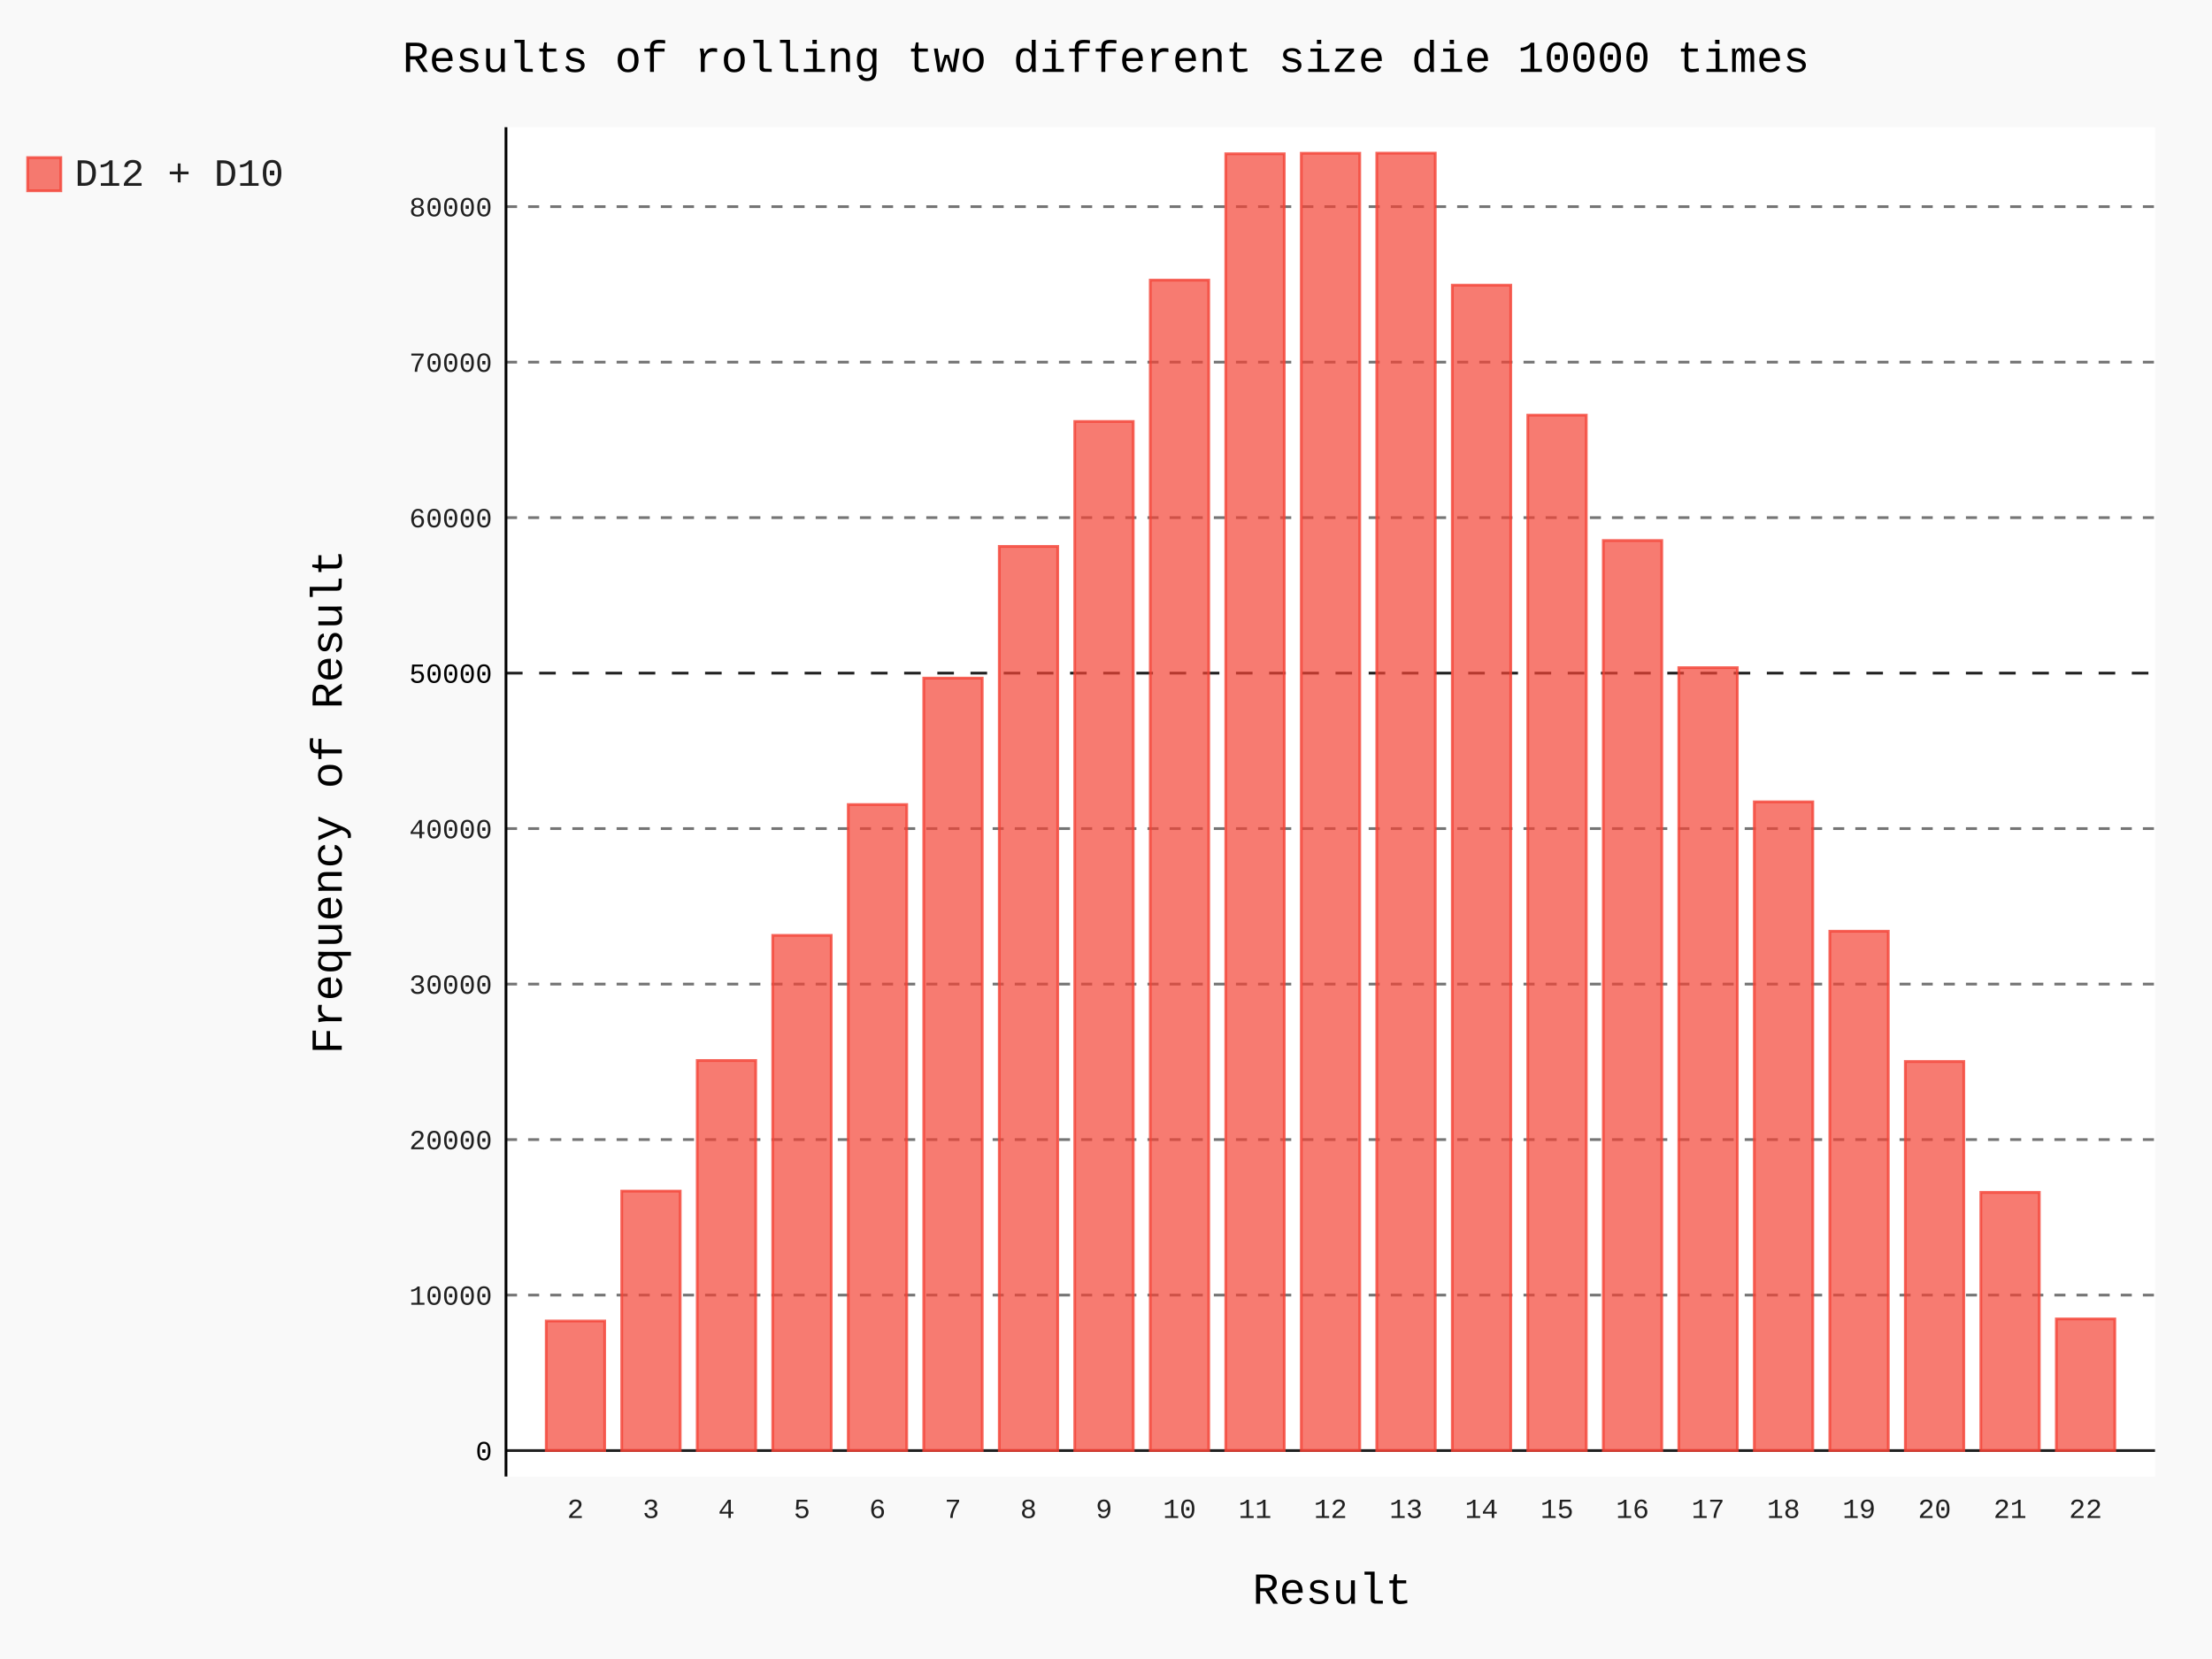
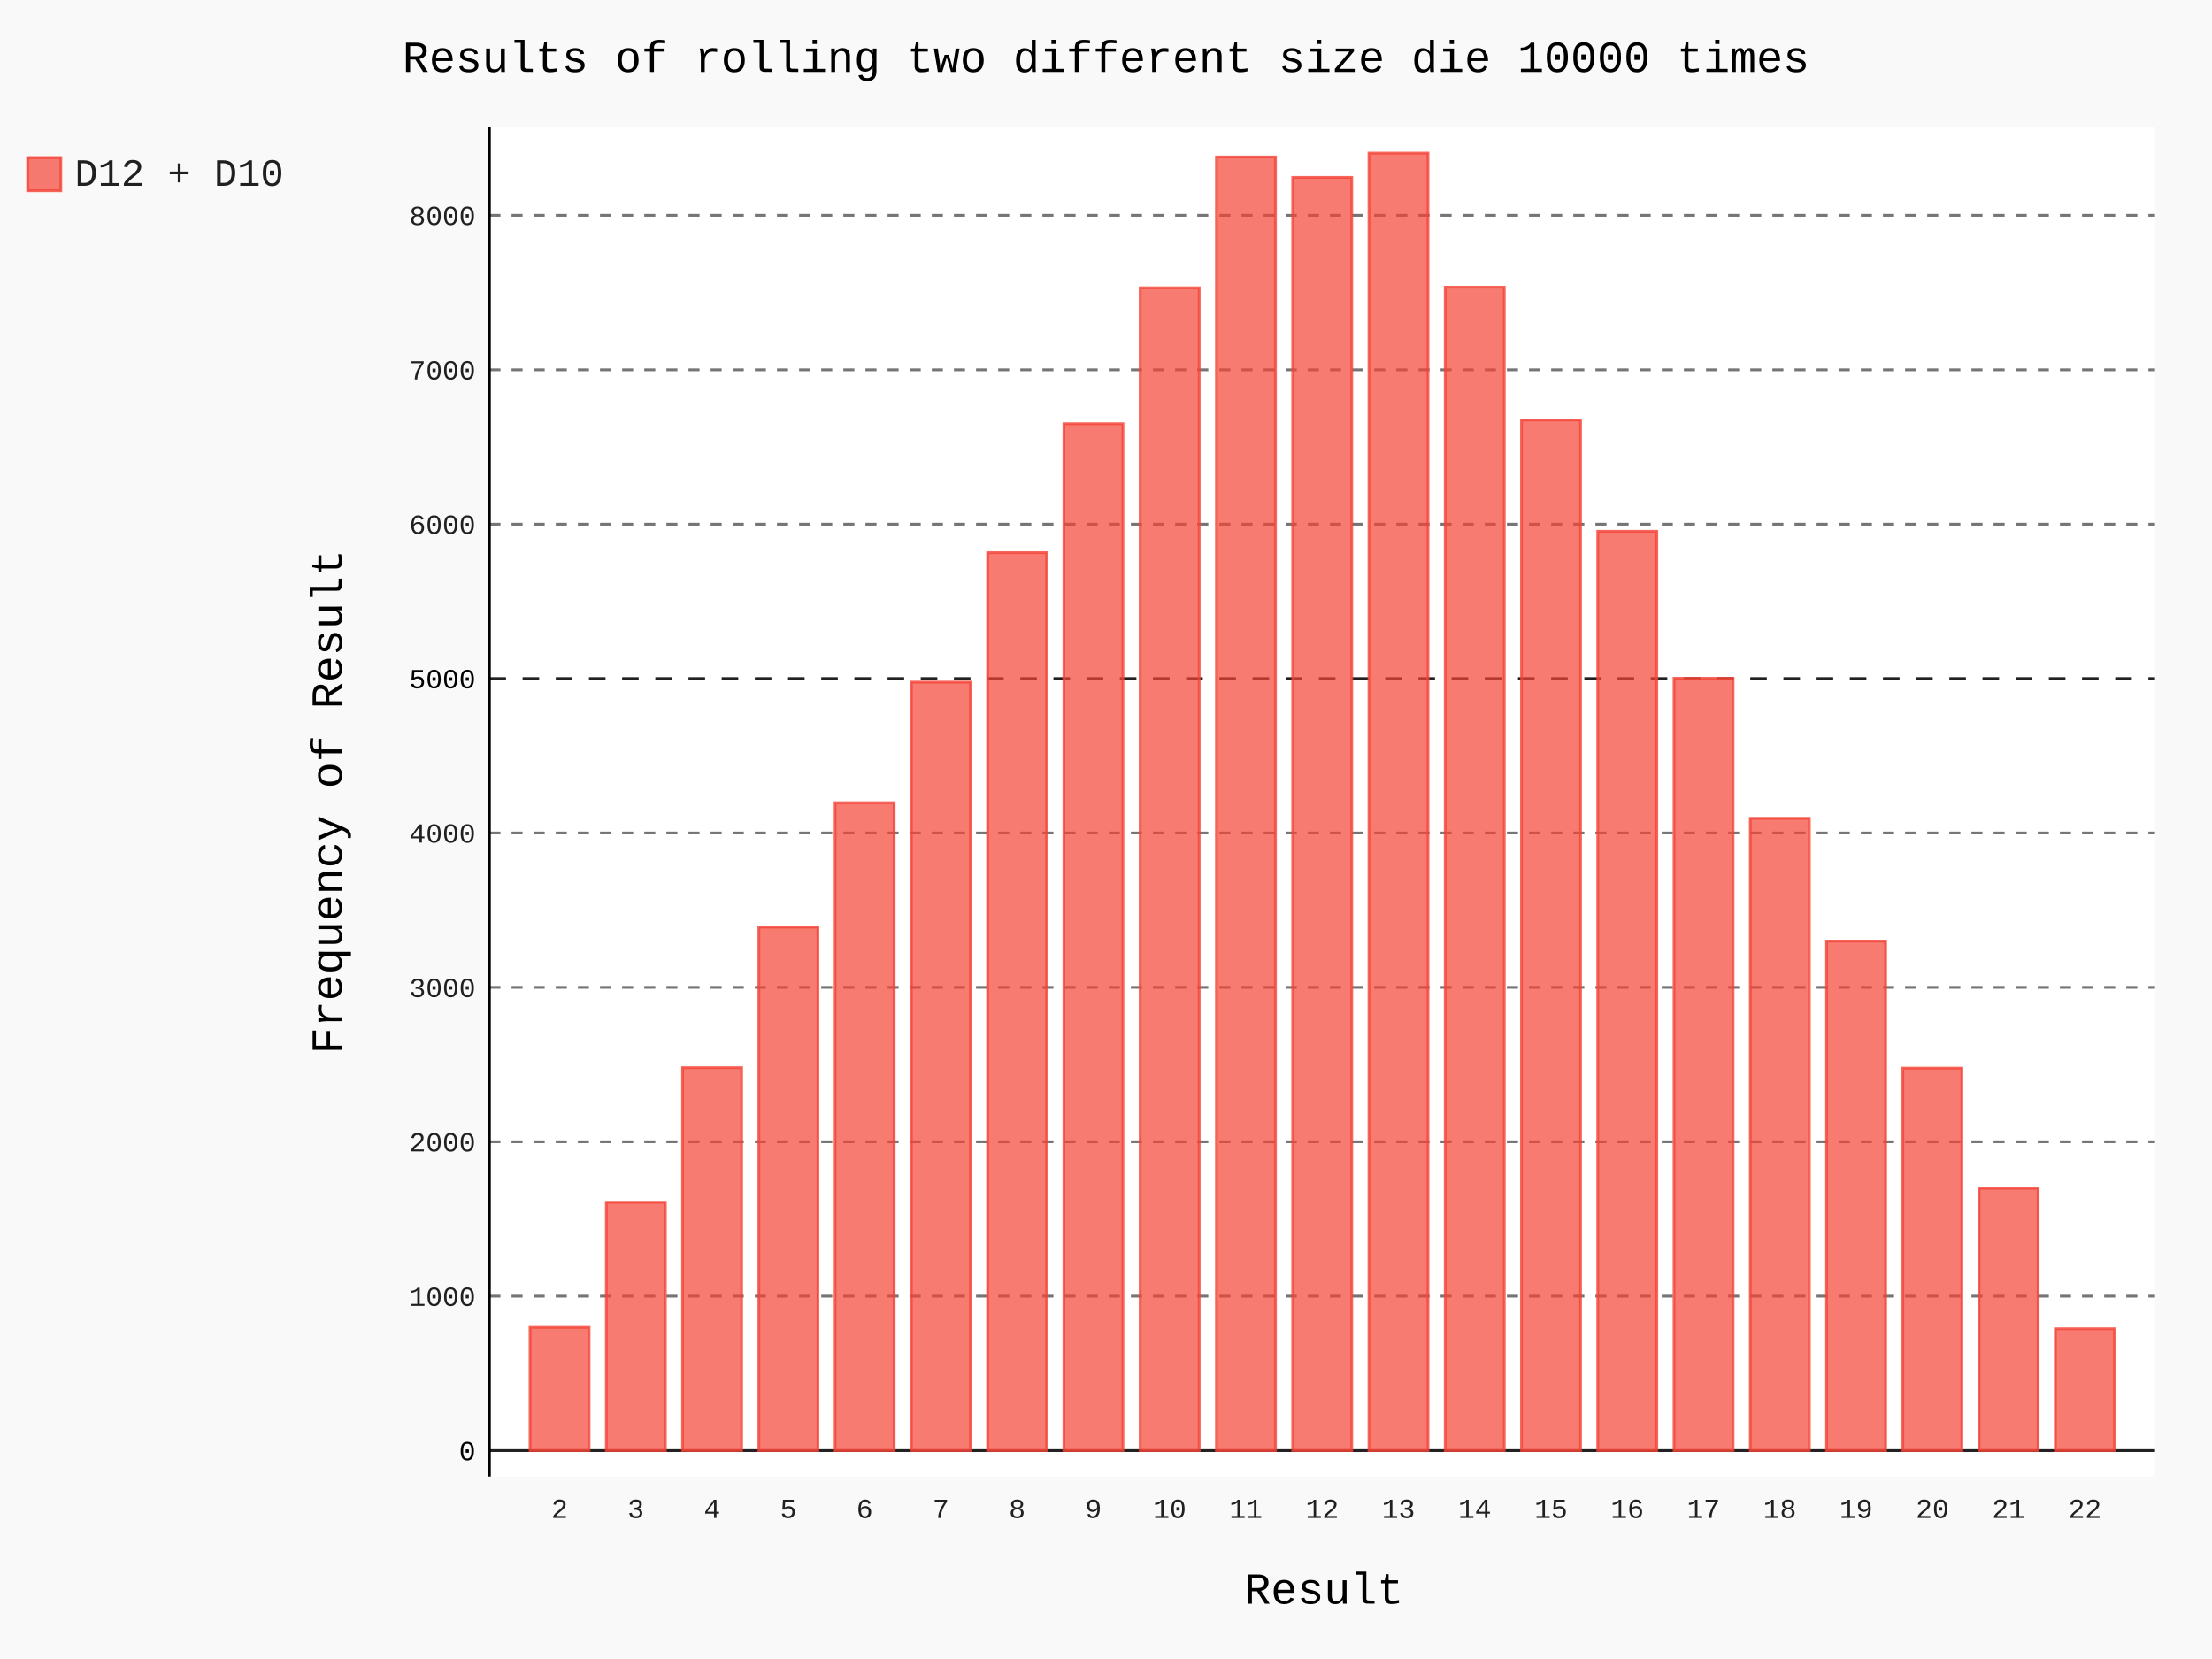
- <svg xmlns="http://www.w3.org/2000/svg" class="pygal-chart" id="chart-2e98b001-da93-46ea-a88d-1911f12591e5" viewBox="0 0 800 600">
+ <svg xmlns="http://www.w3.org/2000/svg" class="pygal-chart" id="chart-8cc919b1-fbe1-4d8f-9e15-52336734a9ef" viewBox="0 0 800 600">
  <defs>
-     <style type="text/css">#chart-2e98b001-da93-46ea-a88d-1911f12591e5{-webkit-user-select:none;-webkit-font-smoothing:antialiased;font-family:Consolas,"Liberation Mono",Menlo,Courier,monospace}#chart-2e98b001-da93-46ea-a88d-1911f12591e5 .title{font-family:Consolas,"Liberation Mono",Menlo,Courier,monospace;font-size:16px}#chart-2e98b001-da93-46ea-a88d-1911f12591e5 .legends .legend text{font-family:Consolas,"Liberation Mono",Menlo,Courier,monospace;font-size:14px}#chart-2e98b001-da93-46ea-a88d-1911f12591e5 .axis text{font-family:Consolas,"Liberation Mono",Menlo,Courier,monospace;font-size:10px}#chart-2e98b001-da93-46ea-a88d-1911f12591e5 .axis text.major{font-family:Consolas,"Liberation Mono",Menlo,Courier,monospace;font-size:10px}#chart-2e98b001-da93-46ea-a88d-1911f12591e5 .text-overlay text.value{font-family:Consolas,"Liberation Mono",Menlo,Courier,monospace;font-size:16px}#chart-2e98b001-da93-46ea-a88d-1911f12591e5 .text-overlay text.label{font-family:Consolas,"Liberation Mono",Menlo,Courier,monospace;font-size:10px}#chart-2e98b001-da93-46ea-a88d-1911f12591e5 .tooltip{font-family:Consolas,"Liberation Mono",Menlo,Courier,monospace;font-size:14px}#chart-2e98b001-da93-46ea-a88d-1911f12591e5 text.no_data{font-family:Consolas,"Liberation Mono",Menlo,Courier,monospace;font-size:64px}
- #chart-2e98b001-da93-46ea-a88d-1911f12591e5{background-color:rgba(249,249,249,1)}#chart-2e98b001-da93-46ea-a88d-1911f12591e5 path,#chart-2e98b001-da93-46ea-a88d-1911f12591e5 line,#chart-2e98b001-da93-46ea-a88d-1911f12591e5 rect,#chart-2e98b001-da93-46ea-a88d-1911f12591e5 circle{-webkit-transition:150ms;-moz-transition:150ms;transition:150ms}#chart-2e98b001-da93-46ea-a88d-1911f12591e5 .graph &gt; .background{fill:rgba(249,249,249,1)}#chart-2e98b001-da93-46ea-a88d-1911f12591e5 .plot &gt; .background{fill:rgba(255,255,255,1)}#chart-2e98b001-da93-46ea-a88d-1911f12591e5 .graph{fill:rgba(0,0,0,.87)}#chart-2e98b001-da93-46ea-a88d-1911f12591e5 text.no_data{fill:rgba(0,0,0,1)}#chart-2e98b001-da93-46ea-a88d-1911f12591e5 .title{fill:rgba(0,0,0,1)}#chart-2e98b001-da93-46ea-a88d-1911f12591e5 .legends .legend text{fill:rgba(0,0,0,.87)}#chart-2e98b001-da93-46ea-a88d-1911f12591e5 .legends .legend:hover text{fill:rgba(0,0,0,1)}#chart-2e98b001-da93-46ea-a88d-1911f12591e5 .axis .line{stroke:rgba(0,0,0,1)}#chart-2e98b001-da93-46ea-a88d-1911f12591e5 .axis .guide.line{stroke:rgba(0,0,0,.54)}#chart-2e98b001-da93-46ea-a88d-1911f12591e5 .axis .major.line{stroke:rgba(0,0,0,.87)}#chart-2e98b001-da93-46ea-a88d-1911f12591e5 .axis text.major{fill:rgba(0,0,0,1)}#chart-2e98b001-da93-46ea-a88d-1911f12591e5 .axis.y .guides:hover .guide.line,#chart-2e98b001-da93-46ea-a88d-1911f12591e5 .line-graph .axis.x .guides:hover .guide.line,#chart-2e98b001-da93-46ea-a88d-1911f12591e5 .stackedline-graph .axis.x .guides:hover .guide.line,#chart-2e98b001-da93-46ea-a88d-1911f12591e5 .xy-graph .axis.x .guides:hover .guide.line{stroke:rgba(0,0,0,1)}#chart-2e98b001-da93-46ea-a88d-1911f12591e5 .axis .guides:hover text{fill:rgba(0,0,0,1)}#chart-2e98b001-da93-46ea-a88d-1911f12591e5 .reactive{fill-opacity:.7;stroke-opacity:.8}#chart-2e98b001-da93-46ea-a88d-1911f12591e5 .ci{stroke:rgba(0,0,0,.87)}#chart-2e98b001-da93-46ea-a88d-1911f12591e5 .reactive.active,#chart-2e98b001-da93-46ea-a88d-1911f12591e5 .active .reactive{fill-opacity:.8;stroke-opacity:.9;stroke-width:4}#chart-2e98b001-da93-46ea-a88d-1911f12591e5 .ci .reactive.active{stroke-width:1.5}#chart-2e98b001-da93-46ea-a88d-1911f12591e5 .series text{fill:rgba(0,0,0,1)}#chart-2e98b001-da93-46ea-a88d-1911f12591e5 .tooltip rect{fill:rgba(255,255,255,1);stroke:rgba(0,0,0,1);-webkit-transition:opacity 150ms;-moz-transition:opacity 150ms;transition:opacity 150ms}#chart-2e98b001-da93-46ea-a88d-1911f12591e5 .tooltip .label{fill:rgba(0,0,0,.87)}#chart-2e98b001-da93-46ea-a88d-1911f12591e5 .tooltip .label{fill:rgba(0,0,0,.87)}#chart-2e98b001-da93-46ea-a88d-1911f12591e5 .tooltip .legend{font-size:.8em;fill:rgba(0,0,0,.54)}#chart-2e98b001-da93-46ea-a88d-1911f12591e5 .tooltip .x_label{font-size:.6em;fill:rgba(0,0,0,1)}#chart-2e98b001-da93-46ea-a88d-1911f12591e5 .tooltip .xlink{font-size:.5em;text-decoration:underline}#chart-2e98b001-da93-46ea-a88d-1911f12591e5 .tooltip .value{font-size:1.5em}#chart-2e98b001-da93-46ea-a88d-1911f12591e5 .bound{font-size:.5em}#chart-2e98b001-da93-46ea-a88d-1911f12591e5 .max-value{font-size:.75em;fill:rgba(0,0,0,.54)}#chart-2e98b001-da93-46ea-a88d-1911f12591e5 .map-element{fill:rgba(255,255,255,1);stroke:rgba(0,0,0,.54) !important}#chart-2e98b001-da93-46ea-a88d-1911f12591e5 .map-element .reactive{fill-opacity:inherit;stroke-opacity:inherit}#chart-2e98b001-da93-46ea-a88d-1911f12591e5 .color-0,#chart-2e98b001-da93-46ea-a88d-1911f12591e5 .color-0 a:visited{stroke:#F44336;fill:#F44336}#chart-2e98b001-da93-46ea-a88d-1911f12591e5 .text-overlay .color-0 text{fill:black}
- #chart-2e98b001-da93-46ea-a88d-1911f12591e5 text.no_data{text-anchor:middle}#chart-2e98b001-da93-46ea-a88d-1911f12591e5 .guide.line{fill:none}#chart-2e98b001-da93-46ea-a88d-1911f12591e5 .centered{text-anchor:middle}#chart-2e98b001-da93-46ea-a88d-1911f12591e5 .title{text-anchor:middle}#chart-2e98b001-da93-46ea-a88d-1911f12591e5 .legends .legend text{fill-opacity:1}#chart-2e98b001-da93-46ea-a88d-1911f12591e5 .axis.x text{text-anchor:middle}#chart-2e98b001-da93-46ea-a88d-1911f12591e5 .axis.x:not(.web) text[transform]{text-anchor:start}#chart-2e98b001-da93-46ea-a88d-1911f12591e5 .axis.x:not(.web) text[transform].backwards{text-anchor:end}#chart-2e98b001-da93-46ea-a88d-1911f12591e5 .axis.y text{text-anchor:end}#chart-2e98b001-da93-46ea-a88d-1911f12591e5 .axis.y text[transform].backwards{text-anchor:start}#chart-2e98b001-da93-46ea-a88d-1911f12591e5 .axis.y2 text{text-anchor:start}#chart-2e98b001-da93-46ea-a88d-1911f12591e5 .axis.y2 text[transform].backwards{text-anchor:end}#chart-2e98b001-da93-46ea-a88d-1911f12591e5 .axis .guide.line{stroke-dasharray:4,4}#chart-2e98b001-da93-46ea-a88d-1911f12591e5 .axis .major.guide.line{stroke-dasharray:6,6}#chart-2e98b001-da93-46ea-a88d-1911f12591e5 .horizontal .axis.y .guide.line,#chart-2e98b001-da93-46ea-a88d-1911f12591e5 .horizontal .axis.y2 .guide.line,#chart-2e98b001-da93-46ea-a88d-1911f12591e5 .vertical .axis.x .guide.line{opacity:0}#chart-2e98b001-da93-46ea-a88d-1911f12591e5 .horizontal .axis.always_show .guide.line,#chart-2e98b001-da93-46ea-a88d-1911f12591e5 .vertical .axis.always_show .guide.line{opacity:1 !important}#chart-2e98b001-da93-46ea-a88d-1911f12591e5 .axis.y .guides:hover .guide.line,#chart-2e98b001-da93-46ea-a88d-1911f12591e5 .axis.y2 .guides:hover .guide.line,#chart-2e98b001-da93-46ea-a88d-1911f12591e5 .axis.x .guides:hover .guide.line{opacity:1}#chart-2e98b001-da93-46ea-a88d-1911f12591e5 .axis .guides:hover text{opacity:1}#chart-2e98b001-da93-46ea-a88d-1911f12591e5 .nofill{fill:none}#chart-2e98b001-da93-46ea-a88d-1911f12591e5 .subtle-fill{fill-opacity:.2}#chart-2e98b001-da93-46ea-a88d-1911f12591e5 .dot{stroke-width:1px;fill-opacity:1}#chart-2e98b001-da93-46ea-a88d-1911f12591e5 .dot.active{stroke-width:5px}#chart-2e98b001-da93-46ea-a88d-1911f12591e5 .dot.negative{fill:transparent}#chart-2e98b001-da93-46ea-a88d-1911f12591e5 text,#chart-2e98b001-da93-46ea-a88d-1911f12591e5 tspan{stroke:none !important}#chart-2e98b001-da93-46ea-a88d-1911f12591e5 .series text.active{opacity:1}#chart-2e98b001-da93-46ea-a88d-1911f12591e5 .tooltip rect{fill-opacity:.95;stroke-width:.5}#chart-2e98b001-da93-46ea-a88d-1911f12591e5 .tooltip text{fill-opacity:1}#chart-2e98b001-da93-46ea-a88d-1911f12591e5 .showable{visibility:hidden}#chart-2e98b001-da93-46ea-a88d-1911f12591e5 .showable.shown{visibility:visible}#chart-2e98b001-da93-46ea-a88d-1911f12591e5 .gauge-background{fill:rgba(229,229,229,1);stroke:none}#chart-2e98b001-da93-46ea-a88d-1911f12591e5 .bg-lines{stroke:rgba(249,249,249,1);stroke-width:2px}</style>
+     <style type="text/css">#chart-8cc919b1-fbe1-4d8f-9e15-52336734a9ef{-webkit-user-select:none;-webkit-font-smoothing:antialiased;font-family:Consolas,"Liberation Mono",Menlo,Courier,monospace}#chart-8cc919b1-fbe1-4d8f-9e15-52336734a9ef .title{font-family:Consolas,"Liberation Mono",Menlo,Courier,monospace;font-size:16px}#chart-8cc919b1-fbe1-4d8f-9e15-52336734a9ef .legends .legend text{font-family:Consolas,"Liberation Mono",Menlo,Courier,monospace;font-size:14px}#chart-8cc919b1-fbe1-4d8f-9e15-52336734a9ef .axis text{font-family:Consolas,"Liberation Mono",Menlo,Courier,monospace;font-size:10px}#chart-8cc919b1-fbe1-4d8f-9e15-52336734a9ef .axis text.major{font-family:Consolas,"Liberation Mono",Menlo,Courier,monospace;font-size:10px}#chart-8cc919b1-fbe1-4d8f-9e15-52336734a9ef .text-overlay text.value{font-family:Consolas,"Liberation Mono",Menlo,Courier,monospace;font-size:16px}#chart-8cc919b1-fbe1-4d8f-9e15-52336734a9ef .text-overlay text.label{font-family:Consolas,"Liberation Mono",Menlo,Courier,monospace;font-size:10px}#chart-8cc919b1-fbe1-4d8f-9e15-52336734a9ef .tooltip{font-family:Consolas,"Liberation Mono",Menlo,Courier,monospace;font-size:14px}#chart-8cc919b1-fbe1-4d8f-9e15-52336734a9ef text.no_data{font-family:Consolas,"Liberation Mono",Menlo,Courier,monospace;font-size:64px}
+ #chart-8cc919b1-fbe1-4d8f-9e15-52336734a9ef{background-color:rgba(249,249,249,1)}#chart-8cc919b1-fbe1-4d8f-9e15-52336734a9ef path,#chart-8cc919b1-fbe1-4d8f-9e15-52336734a9ef line,#chart-8cc919b1-fbe1-4d8f-9e15-52336734a9ef rect,#chart-8cc919b1-fbe1-4d8f-9e15-52336734a9ef circle{-webkit-transition:150ms;-moz-transition:150ms;transition:150ms}#chart-8cc919b1-fbe1-4d8f-9e15-52336734a9ef .graph &gt; .background{fill:rgba(249,249,249,1)}#chart-8cc919b1-fbe1-4d8f-9e15-52336734a9ef .plot &gt; .background{fill:rgba(255,255,255,1)}#chart-8cc919b1-fbe1-4d8f-9e15-52336734a9ef .graph{fill:rgba(0,0,0,.87)}#chart-8cc919b1-fbe1-4d8f-9e15-52336734a9ef text.no_data{fill:rgba(0,0,0,1)}#chart-8cc919b1-fbe1-4d8f-9e15-52336734a9ef .title{fill:rgba(0,0,0,1)}#chart-8cc919b1-fbe1-4d8f-9e15-52336734a9ef .legends .legend text{fill:rgba(0,0,0,.87)}#chart-8cc919b1-fbe1-4d8f-9e15-52336734a9ef .legends .legend:hover text{fill:rgba(0,0,0,1)}#chart-8cc919b1-fbe1-4d8f-9e15-52336734a9ef .axis .line{stroke:rgba(0,0,0,1)}#chart-8cc919b1-fbe1-4d8f-9e15-52336734a9ef .axis .guide.line{stroke:rgba(0,0,0,.54)}#chart-8cc919b1-fbe1-4d8f-9e15-52336734a9ef .axis .major.line{stroke:rgba(0,0,0,.87)}#chart-8cc919b1-fbe1-4d8f-9e15-52336734a9ef .axis text.major{fill:rgba(0,0,0,1)}#chart-8cc919b1-fbe1-4d8f-9e15-52336734a9ef .axis.y .guides:hover .guide.line,#chart-8cc919b1-fbe1-4d8f-9e15-52336734a9ef .line-graph .axis.x .guides:hover .guide.line,#chart-8cc919b1-fbe1-4d8f-9e15-52336734a9ef .stackedline-graph .axis.x .guides:hover .guide.line,#chart-8cc919b1-fbe1-4d8f-9e15-52336734a9ef .xy-graph .axis.x .guides:hover .guide.line{stroke:rgba(0,0,0,1)}#chart-8cc919b1-fbe1-4d8f-9e15-52336734a9ef .axis .guides:hover text{fill:rgba(0,0,0,1)}#chart-8cc919b1-fbe1-4d8f-9e15-52336734a9ef .reactive{fill-opacity:.7;stroke-opacity:.8}#chart-8cc919b1-fbe1-4d8f-9e15-52336734a9ef .ci{stroke:rgba(0,0,0,.87)}#chart-8cc919b1-fbe1-4d8f-9e15-52336734a9ef .reactive.active,#chart-8cc919b1-fbe1-4d8f-9e15-52336734a9ef .active .reactive{fill-opacity:.8;stroke-opacity:.9;stroke-width:4}#chart-8cc919b1-fbe1-4d8f-9e15-52336734a9ef .ci .reactive.active{stroke-width:1.5}#chart-8cc919b1-fbe1-4d8f-9e15-52336734a9ef .series text{fill:rgba(0,0,0,1)}#chart-8cc919b1-fbe1-4d8f-9e15-52336734a9ef .tooltip rect{fill:rgba(255,255,255,1);stroke:rgba(0,0,0,1);-webkit-transition:opacity 150ms;-moz-transition:opacity 150ms;transition:opacity 150ms}#chart-8cc919b1-fbe1-4d8f-9e15-52336734a9ef .tooltip .label{fill:rgba(0,0,0,.87)}#chart-8cc919b1-fbe1-4d8f-9e15-52336734a9ef .tooltip .label{fill:rgba(0,0,0,.87)}#chart-8cc919b1-fbe1-4d8f-9e15-52336734a9ef .tooltip .legend{font-size:.8em;fill:rgba(0,0,0,.54)}#chart-8cc919b1-fbe1-4d8f-9e15-52336734a9ef .tooltip .x_label{font-size:.6em;fill:rgba(0,0,0,1)}#chart-8cc919b1-fbe1-4d8f-9e15-52336734a9ef .tooltip .xlink{font-size:.5em;text-decoration:underline}#chart-8cc919b1-fbe1-4d8f-9e15-52336734a9ef .tooltip .value{font-size:1.5em}#chart-8cc919b1-fbe1-4d8f-9e15-52336734a9ef .bound{font-size:.5em}#chart-8cc919b1-fbe1-4d8f-9e15-52336734a9ef .max-value{font-size:.75em;fill:rgba(0,0,0,.54)}#chart-8cc919b1-fbe1-4d8f-9e15-52336734a9ef .map-element{fill:rgba(255,255,255,1);stroke:rgba(0,0,0,.54) !important}#chart-8cc919b1-fbe1-4d8f-9e15-52336734a9ef .map-element .reactive{fill-opacity:inherit;stroke-opacity:inherit}#chart-8cc919b1-fbe1-4d8f-9e15-52336734a9ef .color-0,#chart-8cc919b1-fbe1-4d8f-9e15-52336734a9ef .color-0 a:visited{stroke:#F44336;fill:#F44336}#chart-8cc919b1-fbe1-4d8f-9e15-52336734a9ef .text-overlay .color-0 text{fill:black}
+ #chart-8cc919b1-fbe1-4d8f-9e15-52336734a9ef text.no_data{text-anchor:middle}#chart-8cc919b1-fbe1-4d8f-9e15-52336734a9ef .guide.line{fill:none}#chart-8cc919b1-fbe1-4d8f-9e15-52336734a9ef .centered{text-anchor:middle}#chart-8cc919b1-fbe1-4d8f-9e15-52336734a9ef .title{text-anchor:middle}#chart-8cc919b1-fbe1-4d8f-9e15-52336734a9ef .legends .legend text{fill-opacity:1}#chart-8cc919b1-fbe1-4d8f-9e15-52336734a9ef .axis.x text{text-anchor:middle}#chart-8cc919b1-fbe1-4d8f-9e15-52336734a9ef .axis.x:not(.web) text[transform]{text-anchor:start}#chart-8cc919b1-fbe1-4d8f-9e15-52336734a9ef .axis.x:not(.web) text[transform].backwards{text-anchor:end}#chart-8cc919b1-fbe1-4d8f-9e15-52336734a9ef .axis.y text{text-anchor:end}#chart-8cc919b1-fbe1-4d8f-9e15-52336734a9ef .axis.y text[transform].backwards{text-anchor:start}#chart-8cc919b1-fbe1-4d8f-9e15-52336734a9ef .axis.y2 text{text-anchor:start}#chart-8cc919b1-fbe1-4d8f-9e15-52336734a9ef .axis.y2 text[transform].backwards{text-anchor:end}#chart-8cc919b1-fbe1-4d8f-9e15-52336734a9ef .axis .guide.line{stroke-dasharray:4,4}#chart-8cc919b1-fbe1-4d8f-9e15-52336734a9ef .axis .major.guide.line{stroke-dasharray:6,6}#chart-8cc919b1-fbe1-4d8f-9e15-52336734a9ef .horizontal .axis.y .guide.line,#chart-8cc919b1-fbe1-4d8f-9e15-52336734a9ef .horizontal .axis.y2 .guide.line,#chart-8cc919b1-fbe1-4d8f-9e15-52336734a9ef .vertical .axis.x .guide.line{opacity:0}#chart-8cc919b1-fbe1-4d8f-9e15-52336734a9ef .horizontal .axis.always_show .guide.line,#chart-8cc919b1-fbe1-4d8f-9e15-52336734a9ef .vertical .axis.always_show .guide.line{opacity:1 !important}#chart-8cc919b1-fbe1-4d8f-9e15-52336734a9ef .axis.y .guides:hover .guide.line,#chart-8cc919b1-fbe1-4d8f-9e15-52336734a9ef .axis.y2 .guides:hover .guide.line,#chart-8cc919b1-fbe1-4d8f-9e15-52336734a9ef .axis.x .guides:hover .guide.line{opacity:1}#chart-8cc919b1-fbe1-4d8f-9e15-52336734a9ef .axis .guides:hover text{opacity:1}#chart-8cc919b1-fbe1-4d8f-9e15-52336734a9ef .nofill{fill:none}#chart-8cc919b1-fbe1-4d8f-9e15-52336734a9ef .subtle-fill{fill-opacity:.2}#chart-8cc919b1-fbe1-4d8f-9e15-52336734a9ef .dot{stroke-width:1px;fill-opacity:1}#chart-8cc919b1-fbe1-4d8f-9e15-52336734a9ef .dot.active{stroke-width:5px}#chart-8cc919b1-fbe1-4d8f-9e15-52336734a9ef .dot.negative{fill:transparent}#chart-8cc919b1-fbe1-4d8f-9e15-52336734a9ef text,#chart-8cc919b1-fbe1-4d8f-9e15-52336734a9ef tspan{stroke:none !important}#chart-8cc919b1-fbe1-4d8f-9e15-52336734a9ef .series text.active{opacity:1}#chart-8cc919b1-fbe1-4d8f-9e15-52336734a9ef .tooltip rect{fill-opacity:.95;stroke-width:.5}#chart-8cc919b1-fbe1-4d8f-9e15-52336734a9ef .tooltip text{fill-opacity:1}#chart-8cc919b1-fbe1-4d8f-9e15-52336734a9ef .showable{visibility:hidden}#chart-8cc919b1-fbe1-4d8f-9e15-52336734a9ef .showable.shown{visibility:visible}#chart-8cc919b1-fbe1-4d8f-9e15-52336734a9ef .gauge-background{fill:rgba(229,229,229,1);stroke:none}#chart-8cc919b1-fbe1-4d8f-9e15-52336734a9ef .bg-lines{stroke:rgba(249,249,249,1);stroke-width:2px}</style>
  </defs>
  <g class="graph bar-graph vertical">
    <rect class="background" height="600" width="800" x="0" y="0" />
-     <g class="plot" transform="translate(183, 46)">
-       <rect class="background" height="488" width="596.4" x="0" y="0" />
+     <g class="plot" transform="translate(177, 46)">
+       <rect class="background" height="488" width="602.4" x="0" y="0" />
      <g class="axis y always_show">
        <g class="guides">
-           <path class="axis major line" d="M0 478.615 h596.4" />
+           <path class="axis major line" d="M0 478.615 h602.4" />
          <text class="major" x="-5" y="482.115">0</text>
        </g>
        <g class="guides">
-           <path class="guide line" d="M0 422.381 h596.4" />
-           <text class="" x="-5" y="425.881">10000</text>
-         </g>
-         <g class="guides">
-           <path class="guide line" d="M0 366.147 h596.4" />
-           <text class="" x="-5" y="369.647">20000</text>
-         </g>
-         <g class="guides">
-           <path class="guide line" d="M0 309.912 h596.4" />
-           <text class="" x="-5" y="313.412">30000</text>
-         </g>
-         <g class="guides">
-           <path class="guide line" d="M0 253.678 h596.4" />
-           <text class="" x="-5" y="257.178">40000</text>
-         </g>
-         <g class="guides">
-           <path class="major guide line" d="M0 197.444 h596.4" />
-           <text class="major" x="-5" y="200.944">50000</text>
-         </g>
-         <g class="guides">
-           <path class="guide line" d="M0 141.209 h596.4" />
-           <text class="" x="-5" y="144.709">60000</text>
-         </g>
-         <g class="guides">
-           <path class="guide line" d="M0 84.975 h596.4" />
-           <text class="" x="-5" y="88.475">70000</text>
-         </g>
-         <g class="guides">
-           <path class="guide line" d="M0 28.74 h596.4" />
-           <text class="" x="-5" y="32.24">80000</text>
+           <path class="guide line" d="M0 422.775 h602.4" />
+           <text class="" x="-5" y="426.275">1000</text>
+         </g>
+         <g class="guides">
+           <path class="guide line" d="M0 366.934 h602.4" />
+           <text class="" x="-5" y="370.434">2000</text>
+         </g>
+         <g class="guides">
+           <path class="guide line" d="M0 311.093 h602.4" />
+           <text class="" x="-5" y="314.593">3000</text>
+         </g>
+         <g class="guides">
+           <path class="guide line" d="M0 255.252 h602.4" />
+           <text class="" x="-5" y="258.752">4000</text>
+         </g>
+         <g class="guides">
+           <path class="major guide line" d="M0 199.411 h602.4" />
+           <text class="major" x="-5" y="202.911">5000</text>
+         </g>
+         <g class="guides">
+           <path class="guide line" d="M0 143.57 h602.4" />
+           <text class="" x="-5" y="147.07">6000</text>
+         </g>
+         <g class="guides">
+           <path class="guide line" d="M0 87.729 h602.4" />
+           <text class="" x="-5" y="91.229">7000</text>
+         </g>
+         <g class="guides">
+           <path class="guide line" d="M0 31.888 h602.4" />
+           <text class="" x="-5" y="35.388">8000</text>
        </g>
      </g>
      <g class="axis x">
        <path class="line" d="M0 0 v488" />
        <g class="guides">
-           <path class="guide line" d="M25.123 0 v488" />
-           <text class="" x="25.123" y="503.0">2</text>
-         </g>
-         <g class="guides">
-           <path class="guide line" d="M52.431 0 v488" />
-           <text class="" x="52.431" y="503.0">3</text>
-         </g>
-         <g class="guides">
-           <path class="guide line" d="M79.738 0 v488" />
-           <text class="" x="79.738" y="503.0">4</text>
-         </g>
-         <g class="guides">
-           <path class="guide line" d="M107.046 0 v488" />
-           <text class="" x="107.046" y="503.0">5</text>
-         </g>
-         <g class="guides">
-           <path class="guide line" d="M134.354 0 v488" />
-           <text class="" x="134.354" y="503.0">6</text>
-         </g>
-         <g class="guides">
-           <path class="guide line" d="M161.662 0 v488" />
-           <text class="" x="161.662" y="503.0">7</text>
-         </g>
-         <g class="guides">
-           <path class="guide line" d="M188.969 0 v488" />
-           <text class="" x="188.969" y="503.0">8</text>
-         </g>
-         <g class="guides">
-           <path class="guide line" d="M216.277 0 v488" />
-           <text class="" x="216.277" y="503.0">9</text>
-         </g>
-         <g class="guides">
-           <path class="guide line" d="M243.585 0 v488" />
-           <text class="" x="243.585" y="503.0">10</text>
-         </g>
-         <g class="guides">
-           <path class="guide line" d="M270.892 0 v488" />
-           <text class="" x="270.892" y="503.0">11</text>
-         </g>
-         <g class="guides">
-           <path class="guide line" d="M298.2 0 v488" />
-           <text class="" x="298.2" y="503.0">12</text>
-         </g>
-         <g class="guides">
-           <path class="guide line" d="M325.508 0 v488" />
-           <text class="" x="325.508" y="503.0">13</text>
-         </g>
-         <g class="guides">
-           <path class="guide line" d="M352.815 0 v488" />
-           <text class="" x="352.815" y="503.0">14</text>
-         </g>
-         <g class="guides">
-           <path class="guide line" d="M380.123 0 v488" />
-           <text class="" x="380.123" y="503.0">15</text>
-         </g>
-         <g class="guides">
-           <path class="guide line" d="M407.431 0 v488" />
-           <text class="" x="407.431" y="503.0">16</text>
-         </g>
-         <g class="guides">
-           <path class="guide line" d="M434.738 0 v488" />
-           <text class="" x="434.738" y="503.0">17</text>
-         </g>
-         <g class="guides">
-           <path class="guide line" d="M462.046 0 v488" />
-           <text class="" x="462.046" y="503.0">18</text>
-         </g>
-         <g class="guides">
-           <path class="guide line" d="M489.354 0 v488" />
-           <text class="" x="489.354" y="503.0">19</text>
-         </g>
-         <g class="guides">
-           <path class="guide line" d="M516.662 0 v488" />
-           <text class="" x="516.662" y="503.0">20</text>
-         </g>
-         <g class="guides">
-           <path class="guide line" d="M543.969 0 v488" />
-           <text class="" x="543.969" y="503.0">21</text>
-         </g>
-         <g class="guides">
-           <path class="guide line" d="M571.277 0 v488" />
-           <text class="" x="571.277" y="503.0">22</text>
+           <path class="guide line" d="M25.376 0 v488" />
+           <text class="" x="25.376" y="503.0">2</text>
+         </g>
+         <g class="guides">
+           <path class="guide line" d="M52.958 0 v488" />
+           <text class="" x="52.958" y="503.0">3</text>
+         </g>
+         <g class="guides">
+           <path class="guide line" d="M80.541 0 v488" />
+           <text class="" x="80.541" y="503.0">4</text>
+         </g>
+         <g class="guides">
+           <path class="guide line" d="M108.123 0 v488" />
+           <text class="" x="108.123" y="503.0">5</text>
+         </g>
+         <g class="guides">
+           <path class="guide line" d="M135.705 0 v488" />
+           <text class="" x="135.705" y="503.0">6</text>
+         </g>
+         <g class="guides">
+           <path class="guide line" d="M163.288 0 v488" />
+           <text class="" x="163.288" y="503.0">7</text>
+         </g>
+         <g class="guides">
+           <path class="guide line" d="M190.87 0 v488" />
+           <text class="" x="190.87" y="503.0">8</text>
+         </g>
+         <g class="guides">
+           <path class="guide line" d="M218.453 0 v488" />
+           <text class="" x="218.453" y="503.0">9</text>
+         </g>
+         <g class="guides">
+           <path class="guide line" d="M246.035 0 v488" />
+           <text class="" x="246.035" y="503.0">10</text>
+         </g>
+         <g class="guides">
+           <path class="guide line" d="M273.618 0 v488" />
+           <text class="" x="273.618" y="503.0">11</text>
+         </g>
+         <g class="guides">
+           <path class="guide line" d="M301.2 0 v488" />
+           <text class="" x="301.2" y="503.0">12</text>
+         </g>
+         <g class="guides">
+           <path class="guide line" d="M328.782 0 v488" />
+           <text class="" x="328.782" y="503.0">13</text>
+         </g>
+         <g class="guides">
+           <path class="guide line" d="M356.365 0 v488" />
+           <text class="" x="356.365" y="503.0">14</text>
+         </g>
+         <g class="guides">
+           <path class="guide line" d="M383.947 0 v488" />
+           <text class="" x="383.947" y="503.0">15</text>
+         </g>
+         <g class="guides">
+           <path class="guide line" d="M411.53 0 v488" />
+           <text class="" x="411.53" y="503.0">16</text>
+         </g>
+         <g class="guides">
+           <path class="guide line" d="M439.112 0 v488" />
+           <text class="" x="439.112" y="503.0">17</text>
+         </g>
+         <g class="guides">
+           <path class="guide line" d="M466.695 0 v488" />
+           <text class="" x="466.695" y="503.0">18</text>
+         </g>
+         <g class="guides">
+           <path class="guide line" d="M494.277 0 v488" />
+           <text class="" x="494.277" y="503.0">19</text>
+         </g>
+         <g class="guides">
+           <path class="guide line" d="M521.859 0 v488" />
+           <text class="" x="521.859" y="503.0">20</text>
+         </g>
+         <g class="guides">
+           <path class="guide line" d="M549.442 0 v488" />
+           <text class="" x="549.442" y="503.0">21</text>
+         </g>
+         <g class="guides">
+           <path class="guide line" d="M577.024 0 v488" />
+           <text class="" x="577.024" y="503.0">22</text>
        </g>
      </g>
      <g class="series serie-0 color-0">
        <g class="bars">
          <g class="bar">
-             <rect class="rect reactive tooltip-trigger" height="46.86" rx="0" ry="0" width="21.147" x="14.55" y="431.755" />
-           </g>
-           <g class="bar">
-             <rect class="rect reactive tooltip-trigger" height="93.844" rx="0" ry="0" width="21.147" x="41.857" y="384.771" />
-           </g>
-           <g class="bar">
-             <rect class="rect reactive tooltip-trigger" height="141.081" rx="0" ry="0" width="21.147" x="69.165" y="337.535" />
-           </g>
-           <g class="bar">
-             <rect class="rect reactive tooltip-trigger" height="186.333" rx="0" ry="0" width="21.147" x="96.473" y="292.283" />
-           </g>
-           <g class="bar">
-             <rect class="rect reactive tooltip-trigger" height="233.643" rx="0" ry="0" width="21.147" x="123.78" y="244.973" />
-           </g>
-           <g class="bar">
-             <rect class="rect reactive tooltip-trigger" height="279.367" rx="0" ry="0" width="21.147" x="151.088" y="199.249" />
-           </g>
-           <g class="bar">
-             <rect class="rect reactive tooltip-trigger" height="327.003" rx="0" ry="0" width="21.147" x="178.396" y="151.613" />
-           </g>
-           <g class="bar">
-             <rect class="rect reactive tooltip-trigger" height="372.193" rx="0" ry="0" width="21.147" x="205.703" y="106.423" />
-           </g>
-           <g class="bar">
-             <rect class="rect reactive tooltip-trigger" height="423.304" rx="0" ry="0" width="21.147" x="233.011" y="55.311" />
-           </g>
-           <g class="bar">
-             <rect class="rect reactive tooltip-trigger" height="469.006" rx="0" ry="0" width="21.147" x="260.319" y="9.61" />
-           </g>
-           <g class="bar">
-             <rect class="rect reactive tooltip-trigger" height="469.191" rx="0" ry="0" width="21.147" x="287.626" y="9.424" />
-           </g>
-           <g class="bar">
-             <rect class="rect reactive tooltip-trigger" height="469.231" rx="0" ry="0" width="21.147" x="314.934" y="9.385" />
-           </g>
-           <g class="bar">
-             <rect class="rect reactive tooltip-trigger" height="421.488" rx="0" ry="0" width="21.147" x="342.242" y="57.128" />
-           </g>
-           <g class="bar">
-             <rect class="rect reactive tooltip-trigger" height="374.481" rx="0" ry="0" width="21.147" x="369.55" y="104.134" />
-           </g>
-           <g class="bar">
-             <rect class="rect reactive tooltip-trigger" height="329.134" rx="0" ry="0" width="21.147" x="396.857" y="149.481" />
-           </g>
-           <g class="bar">
-             <rect class="rect reactive tooltip-trigger" height="283.151" rx="0" ry="0" width="21.147" x="424.165" y="195.464" />
-           </g>
-           <g class="bar">
-             <rect class="rect reactive tooltip-trigger" height="234.615" rx="0" ry="0" width="21.147" x="451.473" y="244.0" />
-           </g>
-           <g class="bar">
-             <rect class="rect reactive tooltip-trigger" height="187.823" rx="0" ry="0" width="21.147" x="478.78" y="290.793" />
-           </g>
-           <g class="bar">
-             <rect class="rect reactive tooltip-trigger" height="140.715" rx="0" ry="0" width="21.147" x="506.088" y="337.9" />
-           </g>
-           <g class="bar">
-             <rect class="rect reactive tooltip-trigger" height="93.366" rx="0" ry="0" width="21.147" x="533.396" y="385.249" />
-           </g>
-           <g class="bar">
-             <rect class="rect reactive tooltip-trigger" height="47.608" rx="0" ry="0" width="21.147" x="560.703" y="431.007" />
+             <rect class="rect reactive tooltip-trigger" height="44.561" rx="0" ry="0" width="21.36" x="14.696" y="434.054" />
+           </g>
+           <g class="bar">
+             <rect class="rect reactive tooltip-trigger" height="89.792" rx="0" ry="0" width="21.36" x="42.278" y="388.823" />
+           </g>
+           <g class="bar">
+             <rect class="rect reactive tooltip-trigger" height="138.485" rx="0" ry="0" width="21.36" x="69.861" y="340.13" />
+           </g>
+           <g class="bar">
+             <rect class="rect reactive tooltip-trigger" height="189.301" rx="0" ry="0" width="21.36" x="97.443" y="289.315" />
+           </g>
+           <g class="bar">
+             <rect class="rect reactive tooltip-trigger" height="234.308" rx="0" ry="0" width="21.36" x="125.026" y="244.307" />
+           </g>
+           <g class="bar">
+             <rect class="rect reactive tooltip-trigger" height="277.92" rx="0" ry="0" width="21.36" x="152.608" y="200.695" />
+           </g>
+           <g class="bar">
+             <rect class="rect reactive tooltip-trigger" height="324.77" rx="0" ry="0" width="21.36" x="180.19" y="153.845" />
+           </g>
+           <g class="bar">
+             <rect class="rect reactive tooltip-trigger" height="371.398" rx="0" ry="0" width="21.36" x="207.773" y="107.218" />
+           </g>
+           <g class="bar">
+             <rect class="rect reactive tooltip-trigger" height="420.538" rx="0" ry="0" width="21.36" x="235.355" y="58.078" />
+           </g>
+           <g class="bar">
+             <rect class="rect reactive tooltip-trigger" height="467.835" rx="0" ry="0" width="21.36" x="262.938" y="10.781" />
+           </g>
+           <g class="bar">
+             <rect class="rect reactive tooltip-trigger" height="460.464" rx="0" ry="0" width="21.36" x="290.52" y="18.152" />
+           </g>
+           <g class="bar">
+             <rect class="rect reactive tooltip-trigger" height="469.231" rx="0" ry="0" width="21.36" x="318.103" y="9.385" />
+           </g>
+           <g class="bar">
+             <rect class="rect reactive tooltip-trigger" height="420.761" rx="0" ry="0" width="21.36" x="345.685" y="57.854" />
+           </g>
+           <g class="bar">
+             <rect class="rect reactive tooltip-trigger" height="372.738" rx="0" ry="0" width="21.36" x="373.267" y="105.878" />
+           </g>
+           <g class="bar">
+             <rect class="rect reactive tooltip-trigger" height="332.476" rx="0" ry="0" width="21.36" x="400.85" y="146.139" />
+           </g>
+           <g class="bar">
+             <rect class="rect reactive tooltip-trigger" height="279.316" rx="0" ry="0" width="21.36" x="428.432" y="199.299" />
+           </g>
+           <g class="bar">
+             <rect class="rect reactive tooltip-trigger" height="228.668" rx="0" ry="0" width="21.36" x="456.015" y="249.947" />
+           </g>
+           <g class="bar">
+             <rect class="rect reactive tooltip-trigger" height="184.275" rx="0" ry="0" width="21.36" x="483.597" y="294.341" />
+           </g>
+           <g class="bar">
+             <rect class="rect reactive tooltip-trigger" height="138.318" rx="0" ry="0" width="21.36" x="511.179" y="340.298" />
+           </g>
+           <g class="bar">
+             <rect class="rect reactive tooltip-trigger" height="94.874" rx="0" ry="0" width="21.36" x="538.762" y="383.742" />
+           </g>
+           <g class="bar">
+             <rect class="rect reactive tooltip-trigger" height="44.058" rx="0" ry="0" width="21.36" x="566.344" y="434.557" />
          </g>
        </g>
      </g>
    </g>
    <g class="titles">
      <text class="title plot_title" x="400.0" y="26">Results of rolling two different size die 10000 times</text>
-       <text class="title" x="481.8" y="580">Result</text>
+       <text class="title" x="478.8" y="580">Result</text>
      <text class="title" transform="rotate(-90 97.6 290)" x="97.6" y="316.0">Frequency of Result</text>
    </g>
-     <g class="plot overlay" transform="translate(183, 46)">
+     <g class="plot overlay" transform="translate(177, 46)">
      <g class="series serie-0 color-0" />
    </g>
-     <g class="plot text-overlay" transform="translate(183, 46)">
+     <g class="plot text-overlay" transform="translate(177, 46)">
      <g class="series serie-0 color-0" />
    </g>
-     <g class="plot tooltip-overlay" transform="translate(183, 46)">
+     <g class="plot tooltip-overlay" transform="translate(177, 46)">
      <g class="tooltip" style="opacity: 0" transform="translate(0 0)">
        <rect class="tooltip-box" height="0" rx="0" ry="0" width="0" />
        <g class="text" />
      </g>
    </g>
    <g class="legends" transform="translate(10, 56)">
      <g class="legend reactive activate-serie" id="activate-serie-0">
        <rect class="color-0 reactive" height="12" width="12" x="0.0" y="1.0" />
        <text x="17.0" y="11.2">D12 + D10</text>
      </g>
    </g>
    <g class="legends" transform="translate(790, 56)" />
  </g>
</svg>
